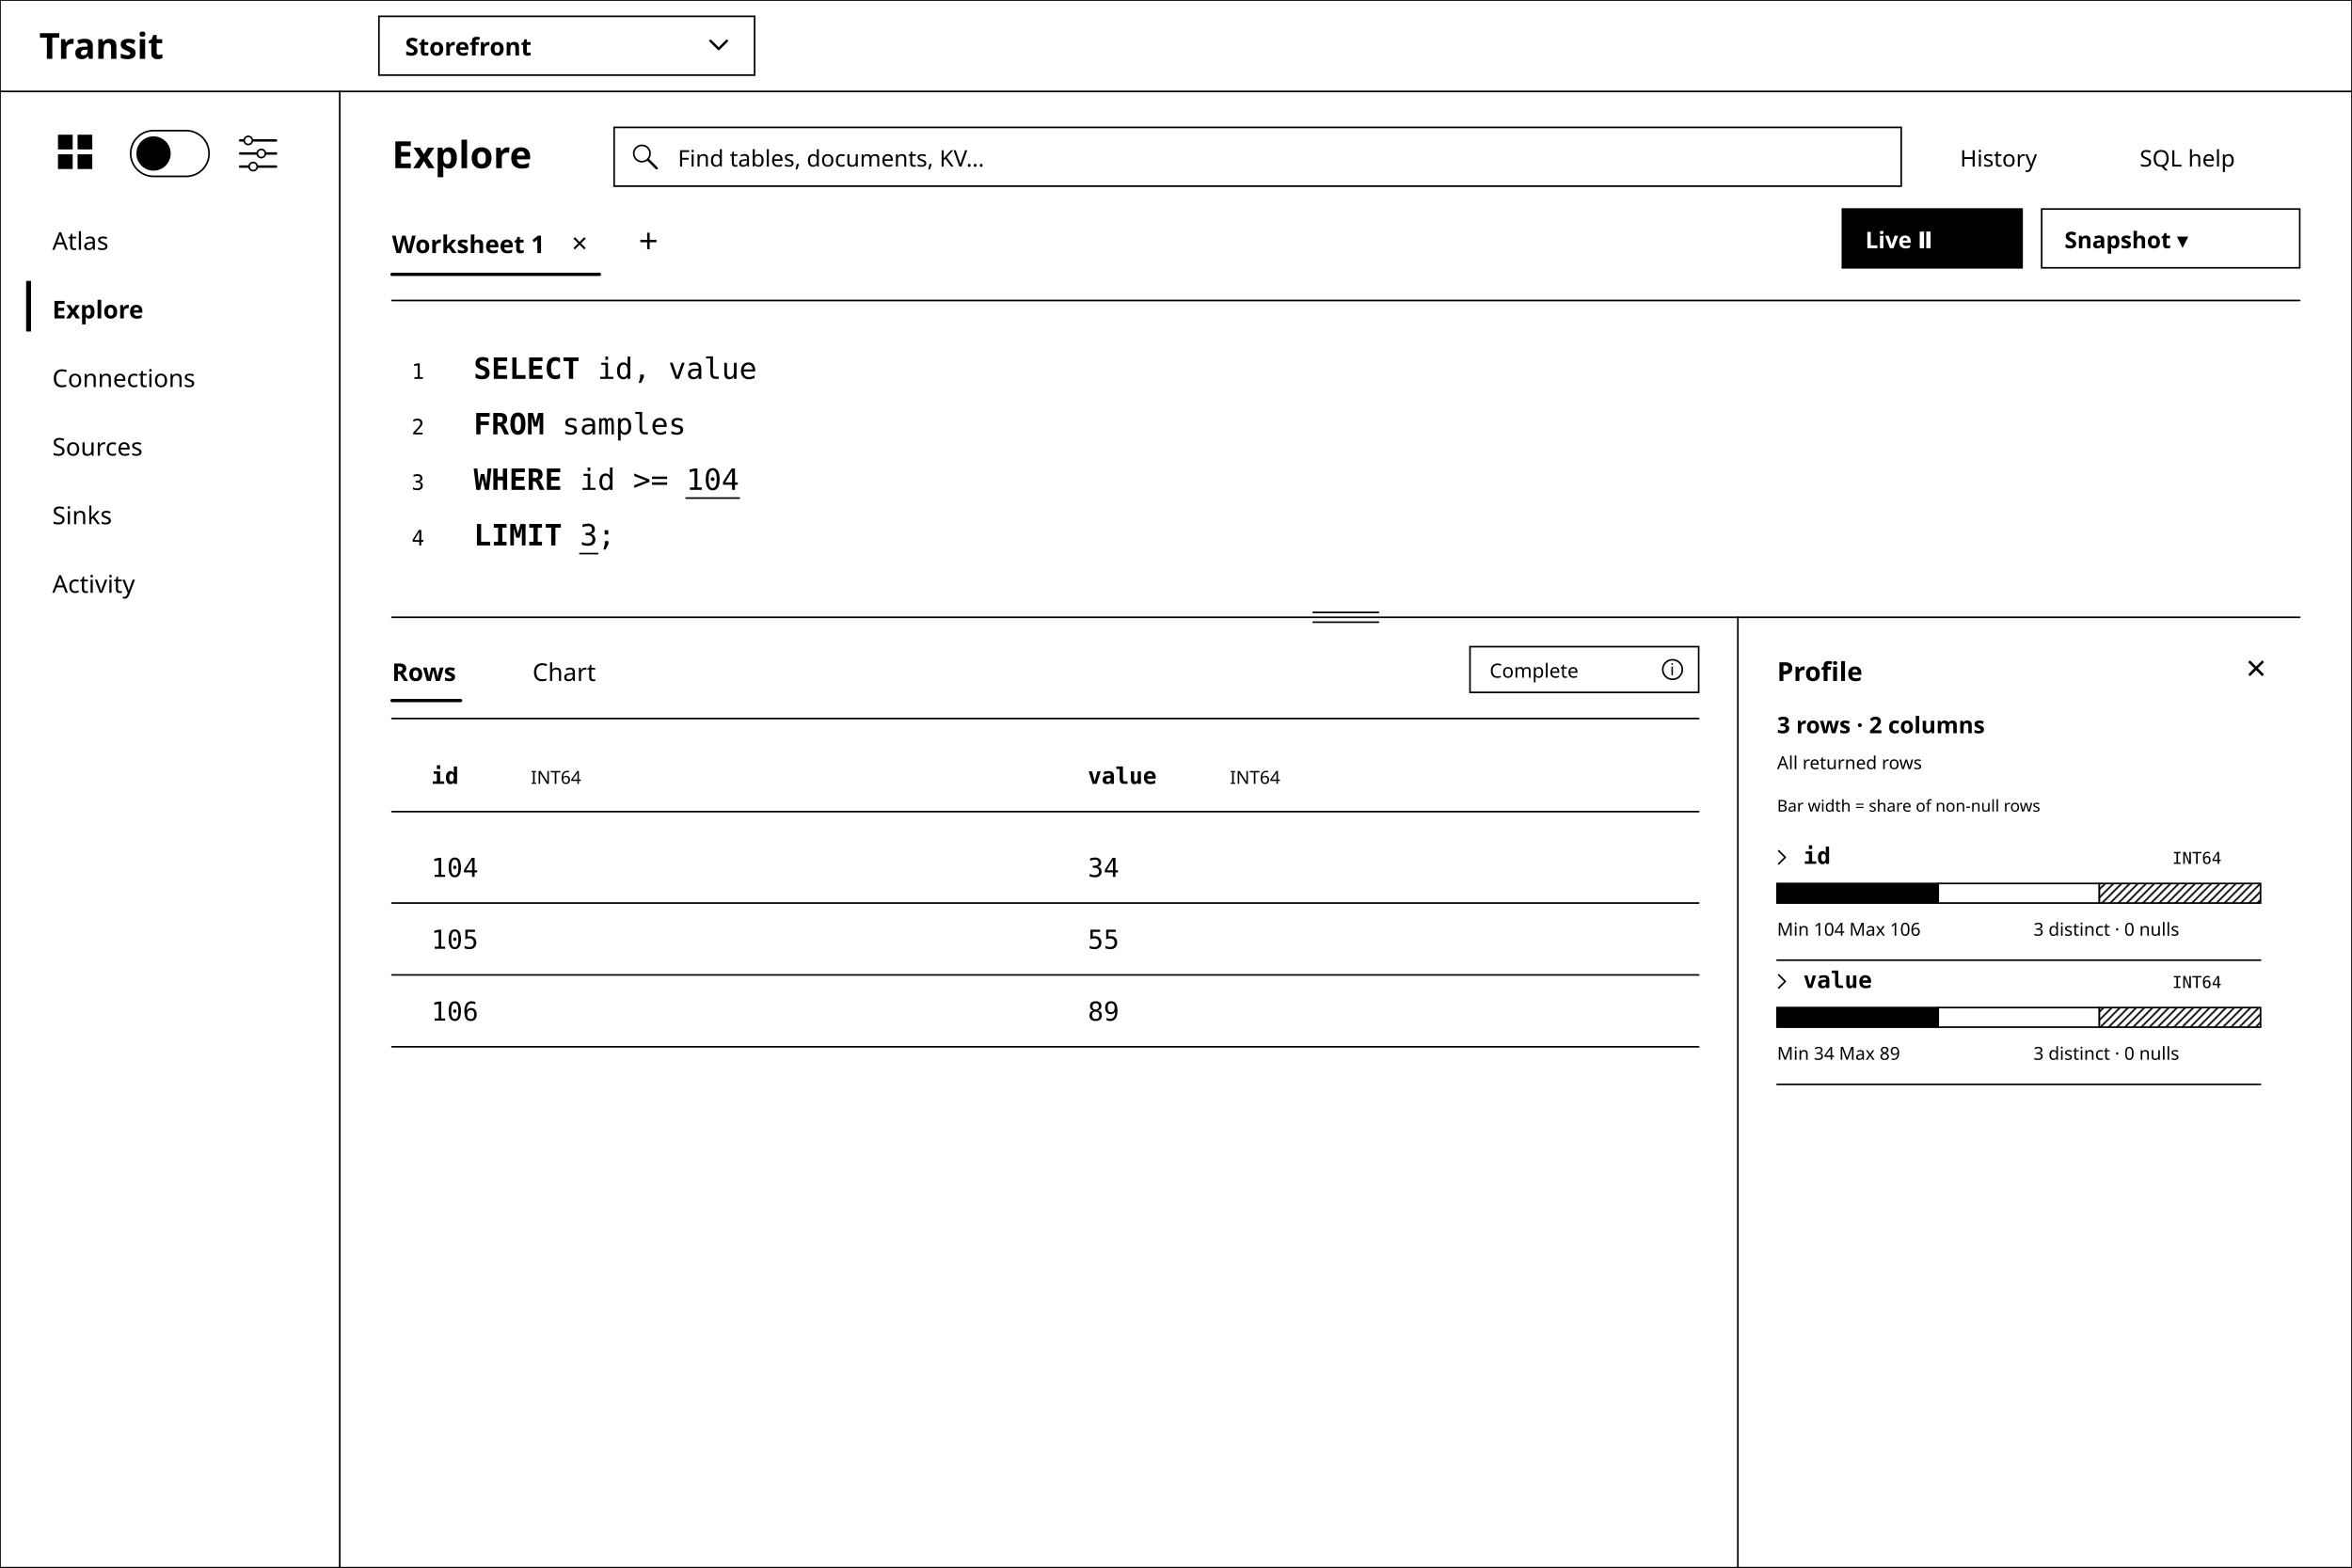
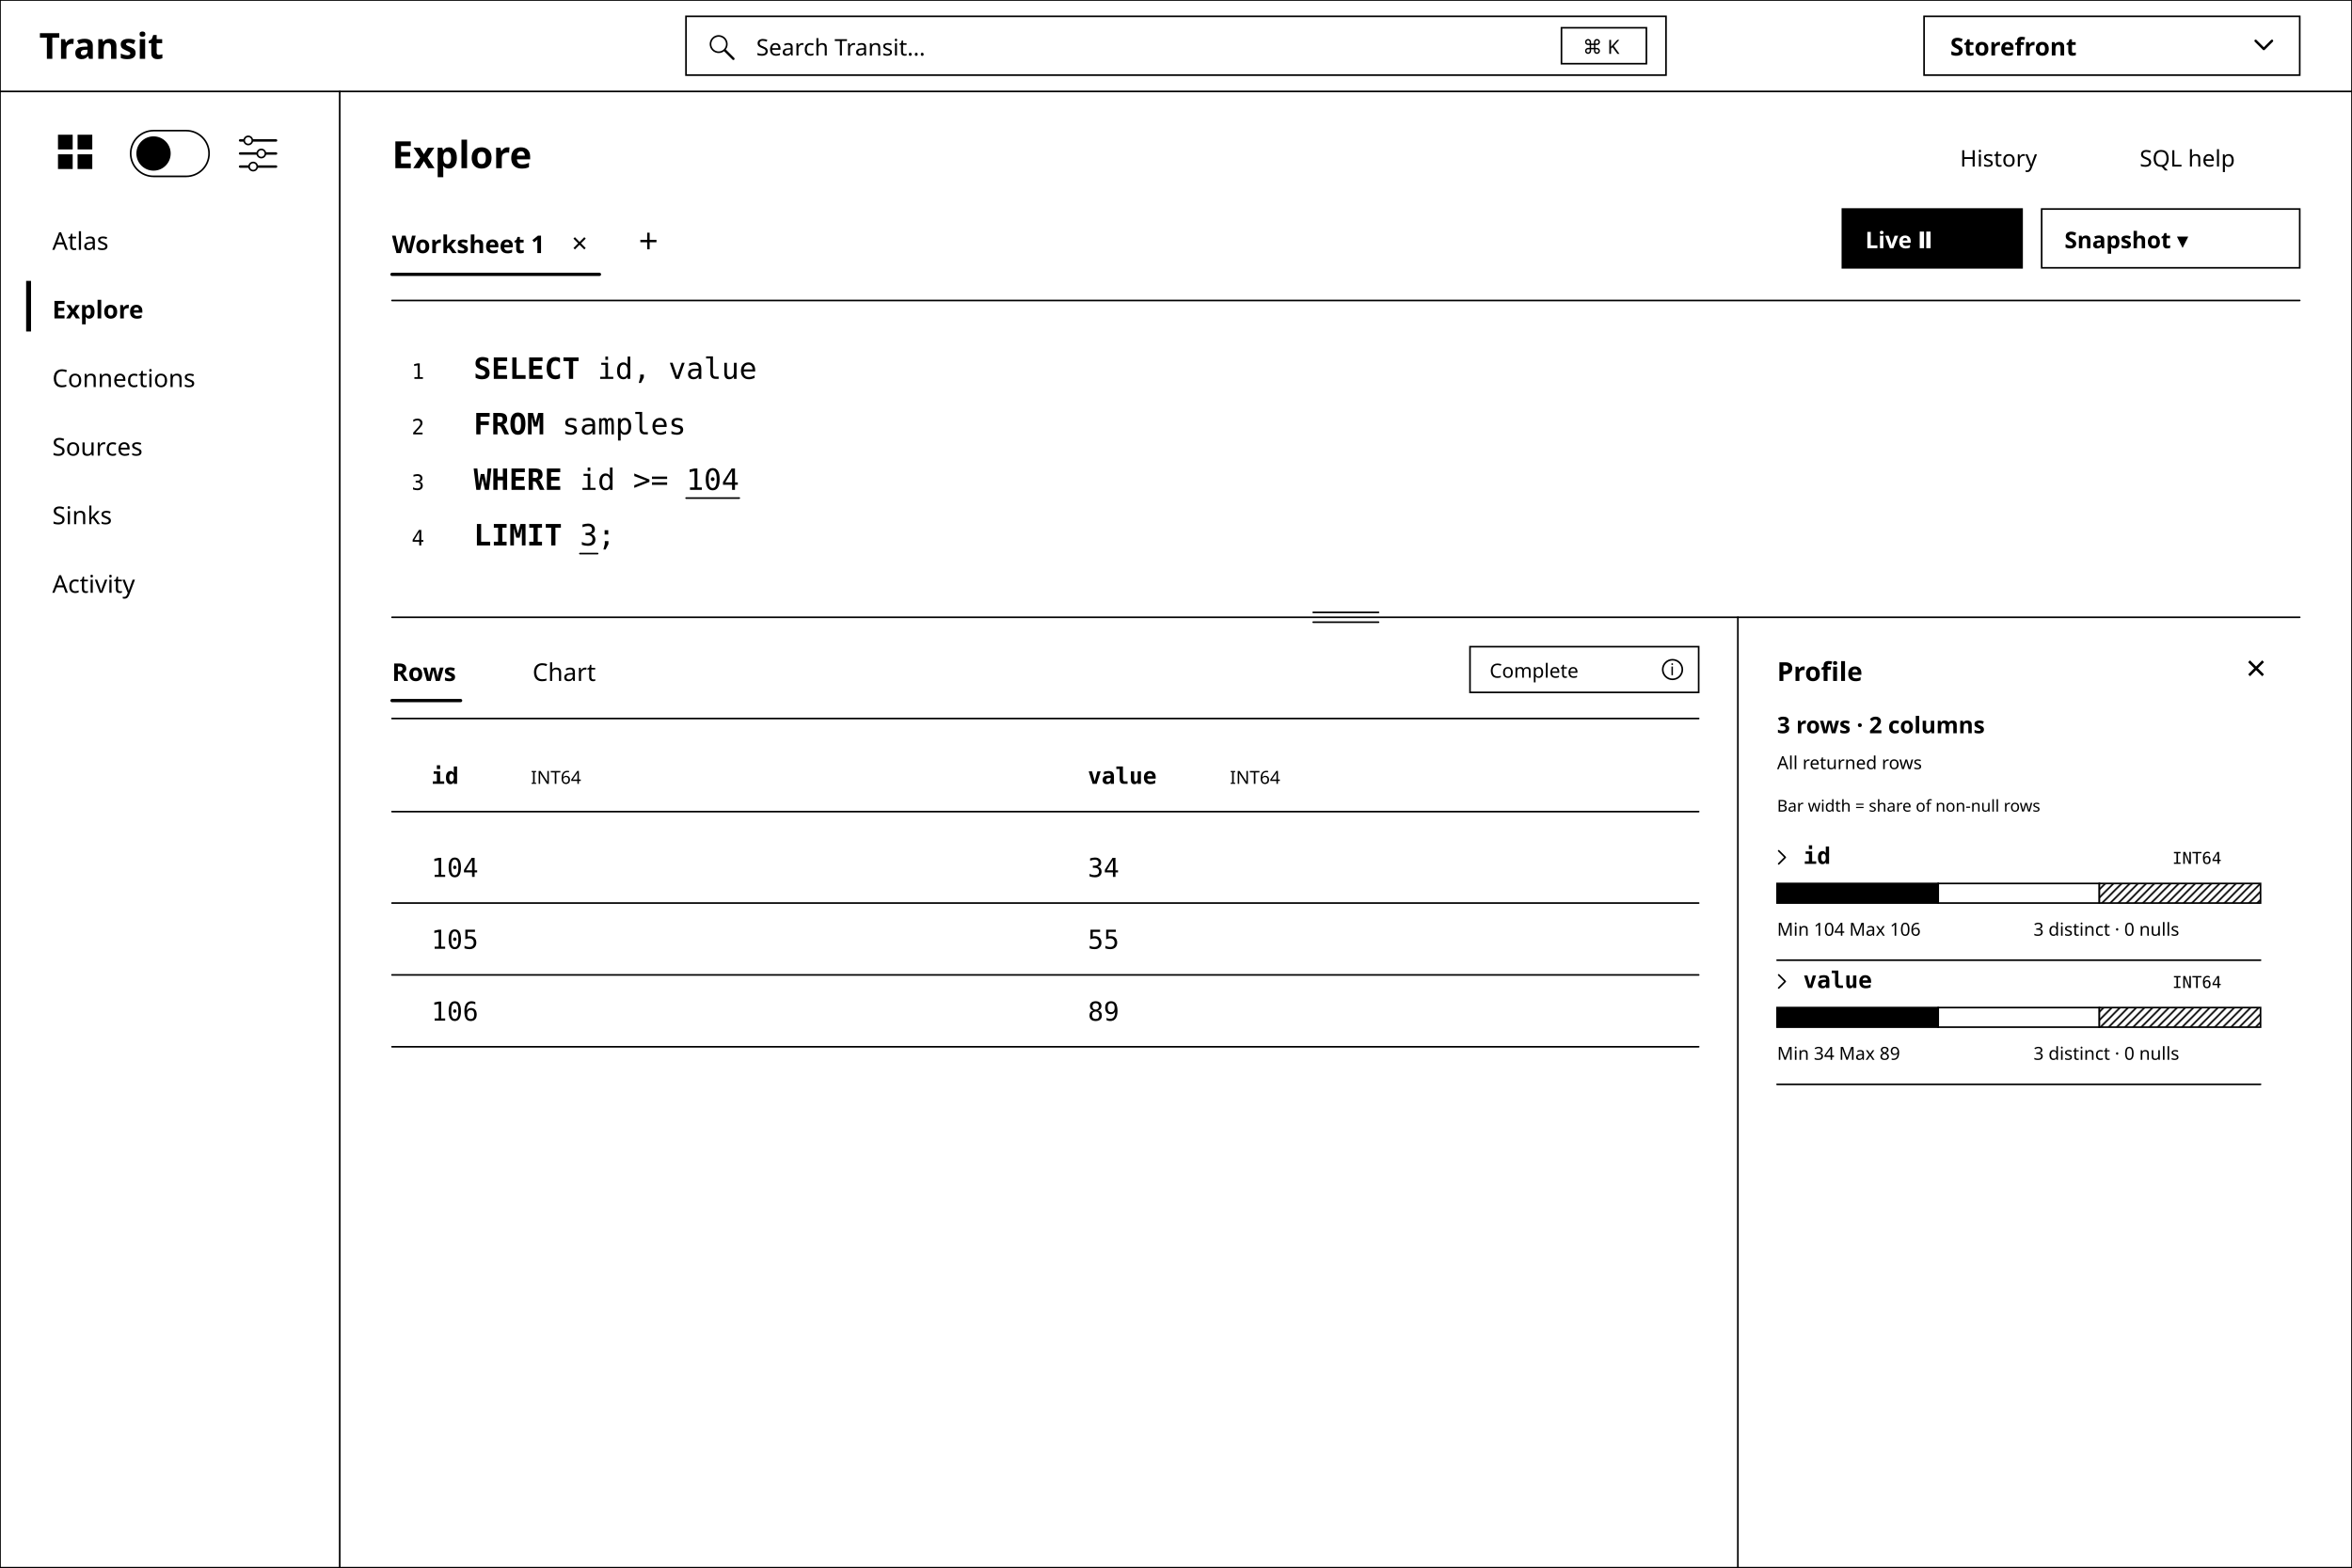
<svg xmlns="http://www.w3.org/2000/svg" width="1440" height="960" viewBox="0 0 1440 960" role="img" aria-labelledby="title desc">
  <rect x="0" y="0" width="1440" height="960" rx="0" fill="white" stroke="black" />
  <text x="24" y="36" font-family="sans-serif" font-size="22" font-weight="700" fill="black">Transit</text>
-   <rect x="232" y="10" width="230" height="36" rx="0" fill="white" stroke="black" />
-   <text x="248" y="34" font-family="sans-serif" font-size="15" font-weight="700" fill="black">Storefront</text>
-   <path d="M435 25 l5 5 l5 -5" fill="none" stroke="black" stroke-width="1.5" stroke-linecap="round" stroke-linejoin="round" />
+   <g role="img" aria-label="Search Transit. Command K or Control K opens context-aware power search.">
+     <rect x="420" y="10" width="600" height="36" rx="0" fill="white" stroke="black" />
+     <circle cx="440" cy="27" r="5" fill="white" stroke="black" />
+     <path d="M444 31 l5 5" fill="none" stroke="black" stroke-width="1.5" stroke-linecap="round" stroke-linejoin="round" />
+     <text x="463" y="34" font-family="sans-serif" font-size="14" font-weight="400" fill="black">Search Transit…</text>
+     <rect x="956" y="17" width="52" height="22" rx="0" fill="white" stroke="black" />
+     <text x="969" y="33" font-family="sans-serif" font-size="12" font-weight="400" fill="black">⌘ K</text>
+   </g>
+   <rect x="1178" y="10" width="230" height="36" rx="0" fill="white" stroke="black" />
+   <text x="1194" y="34" font-family="sans-serif" font-size="15" font-weight="700" fill="black">Storefront</text>
+   <path d="M1381 25 l5 5 l5 -5" fill="none" stroke="black" stroke-width="1.5" stroke-linecap="round" stroke-linejoin="round" />
  <path d="M0 56 H1440" fill="none" stroke="black" stroke-width="1" stroke-linecap="round" stroke-linejoin="round" />
  <path d="M208 56 L208 960" fill="none" stroke="black" stroke-width="1" stroke-linecap="round" stroke-linejoin="round" />
  <g role="img" aria-label="Area: Workspace. Workspace left; Operations right.">
    <rect x="36" y="83" width="8" height="8" rx="0" fill="black" stroke="black" />
    <rect x="36" y="95" width="8" height="8" rx="0" fill="black" stroke="black" />
    <rect x="48" y="83" width="8" height="8" rx="0" fill="black" stroke="black" />
    <rect x="48" y="95" width="8" height="8" rx="0" fill="black" stroke="black" />
    <rect x="80" y="80" width="48" height="28" rx="14" fill="white" stroke="black" />
    <circle cx="94" cy="94" r="10" fill="black" stroke="black" />
    <path d="M147 86 H169" fill="none" stroke="black" stroke-width="1.5" stroke-linecap="round" stroke-linejoin="round" />
    <circle cx="152" cy="86" r="2.5" fill="white" stroke="black" />
    <path d="M147 94 H169" fill="none" stroke="black" stroke-width="1.5" stroke-linecap="round" stroke-linejoin="round" />
    <circle cx="160" cy="94" r="2.5" fill="white" stroke="black" />
    <path d="M147 102 H169" fill="none" stroke="black" stroke-width="1.5" stroke-linecap="round" stroke-linejoin="round" />
    <circle cx="155" cy="102" r="2.5" fill="white" stroke="black" />
  </g>
  <text xml:space="preserve" x="32" y="153" font-family="sans-serif" font-size="15" font-weight="400" fill="black">Atlas</text>
  <rect x="16" y="172" width="3" height="31" rx="0" fill="black" stroke="none" />
  <text xml:space="preserve" x="32" y="195" font-family="sans-serif" font-size="15" font-weight="700" fill="black">Explore</text>
  <text xml:space="preserve" x="32" y="237" font-family="sans-serif" font-size="15" font-weight="400" fill="black">Connections</text>
  <text xml:space="preserve" x="32" y="279" font-family="sans-serif" font-size="15" font-weight="400" fill="black">Sources</text>
  <text xml:space="preserve" x="32" y="321" font-family="sans-serif" font-size="15" font-weight="400" fill="black">Sinks</text>
  <text xml:space="preserve" x="32" y="363" font-family="sans-serif" font-size="15" font-weight="400" fill="black">Activity</text>
  <text xml:space="preserve" x="240" y="103" font-family="sans-serif" font-size="23" font-weight="700" fill="black">Explore</text>
-   <g role="img" aria-label="Find resources: search field">
-     <rect x="376" y="78" width="788" height="36" rx="0" fill="white" stroke="black" />
-     <circle cx="393" cy="94" r="5" fill="white" stroke="black" />
-     <path d="M397 98 L402 103" fill="none" stroke="black" stroke-width="1.5" stroke-linecap="round" stroke-linejoin="round" />
-     <text x="415" y="102" font-family="sans-serif" font-size="14" font-weight="400" fill="black">Find tables, documents, KV…</text>
-   </g>
  <text xml:space="preserve" x="1200" y="102" font-family="sans-serif" font-size="14" font-weight="400" fill="black">History</text>
  <text xml:space="preserve" x="1310" y="102" font-family="sans-serif" font-size="14" font-weight="400" fill="black">SQL help</text>
  <text xml:space="preserve" x="240" y="155" font-family="sans-serif" font-size="15" font-weight="700" fill="black">Worksheet 1</text>
  <text xml:space="preserve" x="350" y="155" font-family="sans-serif" font-size="17" font-weight="400" fill="black">×</text>
  <text xml:space="preserve" x="391" y="155" font-family="sans-serif" font-size="21" font-weight="400" fill="black">+</text>
  <path d="M240 168 H367" fill="none" stroke="black" stroke-width="2" stroke-linecap="round" stroke-linejoin="round" />
  <rect x="1128" y="128" width="110" height="36" rx="0" fill="black" stroke="black" />
  <text x="1142" y="152" font-family="sans-serif" font-size="14" font-weight="700" fill="white">Live  Ⅱ</text>
  <rect x="1250" y="128" width="158" height="36" rx="0" fill="white" stroke="black" />
  <text x="1264" y="152" font-family="sans-serif" font-size="14" font-weight="700" fill="black">Snapshot  ▾</text>
  <path d="M240 184 H1408" fill="none" stroke="black" stroke-width="1" stroke-linecap="round" stroke-linejoin="round" />
  <text xml:space="preserve" x="252" y="232" font-family="monospace" font-size="13" font-weight="400" fill="black">1</text>
  <text xml:space="preserve" x="290" y="232" font-family="monospace" font-size="18" font-weight="700" fill="black">SELECT</text>
  <text xml:space="preserve" x="355.04" y="232" font-family="monospace" font-size="18" font-weight="400" fill="black"> id, value</text>
  <text xml:space="preserve" x="252" y="266" font-family="monospace" font-size="13" font-weight="400" fill="black">2</text>
  <text xml:space="preserve" x="290" y="266" font-family="monospace" font-size="18" font-weight="700" fill="black">FROM</text>
  <text xml:space="preserve" x="333.36" y="266" font-family="monospace" font-size="18" font-weight="400" fill="black"> samples</text>
  <text xml:space="preserve" x="252" y="300" font-family="monospace" font-size="13" font-weight="400" fill="black">3</text>
  <text xml:space="preserve" x="290" y="300" font-family="monospace" font-size="18" font-weight="700" fill="black">WHERE</text>
  <text xml:space="preserve" x="344.2" y="300" font-family="monospace" font-size="18" font-weight="400" fill="black"> id &gt;= </text>
  <text xml:space="preserve" x="420.08" y="300" font-family="monospace" font-size="18" font-weight="400" fill="black">104</text>
  <path d="M420.08 305 H452.6" fill="none" stroke="black" stroke-width="1" stroke-linecap="round" stroke-linejoin="round" />
  <text xml:space="preserve" x="252" y="334" font-family="monospace" font-size="13" font-weight="400" fill="black">4</text>
  <text xml:space="preserve" x="290" y="334" font-family="monospace" font-size="18" font-weight="700" fill="black">LIMIT</text>
  <text xml:space="preserve" x="344.2" y="334" font-family="monospace" font-size="18" font-weight="400" fill="black"> </text>
  <text xml:space="preserve" x="355.04" y="334" font-family="monospace" font-size="18" font-weight="400" fill="black">3</text>
  <path d="M355.04 339 H365.88" fill="none" stroke="black" stroke-width="1" stroke-linecap="round" stroke-linejoin="round" />
  <text xml:space="preserve" x="365.88" y="334" font-family="monospace" font-size="18" font-weight="400" fill="black">;</text>
  <defs>
    <pattern id="stripe" patternUnits="userSpaceOnUse" width="5" height="5">
      <rect width="5" height="5" fill="white" />
      <path d="M-1 1 l2 -2 M0 5 l5 -5 M4 6 l2 -2" stroke="black" stroke-width="1" />
    </pattern>
  </defs>
  <path d="M240 378 H1408" fill="none" stroke="black" stroke-width="1" stroke-linecap="round" stroke-linejoin="round" />
  <path d="M804 375 H844" fill="none" stroke="black" stroke-width="1" stroke-linecap="round" stroke-linejoin="round" />
  <path d="M804 381 H844" fill="none" stroke="black" stroke-width="1" stroke-linecap="round" stroke-linejoin="round" />
  <text x="240" y="417" font-family="sans-serif" font-size="15" font-weight="700" fill="black">Rows</text>
  <text x="326" y="417" font-family="sans-serif" font-size="15" font-weight="400" fill="black">Chart</text>
  <path d="M240 429 H282" fill="none" stroke="black" stroke-width="2" stroke-linecap="round" stroke-linejoin="round" />
  <g role="img" aria-label="Complete — Query info">
    <rect x="900" y="396" width="140" height="28" rx="0" fill="white" stroke="black" />
    <text x="912" y="415" font-family="sans-serif" font-size="12" font-weight="400" fill="black">Complete</text>
    <circle cx="1024" cy="410" r="6" fill="white" stroke="black" />
    <text x="1022.5" y="413.5" font-family="sans-serif" font-size="10" font-weight="400" fill="black">i</text>
  </g>
  <path d="M240 440 H1040" fill="none" stroke="black" stroke-width="1" stroke-linecap="round" stroke-linejoin="round" />
  <text x="264" y="480" font-family="monospace" font-size="14" font-weight="700" fill="black">id</text>
  <text x="325" y="480" font-family="sans-serif" font-size="11" font-weight="400" fill="black">INT64</text>
  <text x="666" y="480" font-family="monospace" font-size="14" font-weight="700" fill="black">value</text>
  <text x="753" y="480" font-family="sans-serif" font-size="11" font-weight="400" fill="black">INT64</text>
  <path d="M240 497 H1040" fill="none" stroke="black" stroke-width="1" stroke-linecap="round" stroke-linejoin="round" />
  <text x="264" y="537" font-family="monospace" font-size="16" font-weight="400" fill="black">104</text>
  <text x="666" y="537" font-family="monospace" font-size="16" font-weight="400" fill="black">34</text>
  <path d="M240 553 H1040" fill="none" stroke="black" stroke-width="1" stroke-linecap="round" stroke-linejoin="round" />
  <text x="264" y="581" font-family="monospace" font-size="16" font-weight="400" fill="black">105</text>
  <text x="666" y="581" font-family="monospace" font-size="16" font-weight="400" fill="black">55</text>
  <path d="M240 597 H1040" fill="none" stroke="black" stroke-width="1" stroke-linecap="round" stroke-linejoin="round" />
  <text x="264" y="625" font-family="monospace" font-size="16" font-weight="400" fill="black">106</text>
  <text x="666" y="625" font-family="monospace" font-size="16" font-weight="400" fill="black">89</text>
  <path d="M240 641 H1040" fill="none" stroke="black" stroke-width="1" stroke-linecap="round" stroke-linejoin="round" />
  <path d="M1064 378 L1064 960" fill="none" stroke="black" stroke-width="1" stroke-linecap="round" stroke-linejoin="round" />
  <text x="1088" y="417" font-family="sans-serif" font-size="16" font-weight="700" fill="black">Profile</text>
  <g role="img" aria-label="Close Profile panel">
    <text x="1375" y="417" font-family="sans-serif" font-size="22" font-weight="400" fill="black">×</text>
  </g>
  <text x="1088" y="449" font-family="sans-serif" font-size="14" font-weight="700" fill="black">3 rows · 2 columns</text>
  <text x="1088" y="471" font-family="sans-serif" font-size="11" font-weight="400" fill="black">All returned rows</text>
  <text x="1088" y="497" font-family="sans-serif" font-size="10" font-weight="400" fill="black">Bar width = share of non-null rows</text>
  <g role="img" aria-label="id: 3 distinct non-null values; 0 nulls. Bar widths show shares of 3 non-null rows: 104: 1; 105: 1; 106: 1">
    <path d="M1089 521 l4 4 l-4 4" fill="none" stroke="black" stroke-width="1" stroke-linecap="round" stroke-linejoin="round" />
    <text x="1104" y="529" font-family="monospace" font-size="14" font-weight="700" fill="black">id</text>
    <text x="1330" y="529" font-family="monospace" font-size="10" font-weight="400" fill="black">INT64</text>
    <g>
      <rect x="1088" y="541" width="98.667" height="12" rx="0" fill="black" stroke="black" />
    </g>
    <g>
      <rect x="1186.667" y="541" width="98.667" height="12" rx="0" fill="white" stroke="black" />
    </g>
    <g>
      <rect x="1285.333" y="541" width="98.667" height="12" rx="0" fill="url(#stripe)" stroke="black" />
    </g>
    <text x="1088" y="573" font-family="sans-serif" font-size="11" font-weight="400" fill="black">Min 104   Max 106</text>
    <text x="1245" y="573" font-family="sans-serif" font-size="11" font-weight="400" fill="black">3 distinct · 0 nulls</text>
    <path d="M1088 588 H1384" fill="none" stroke="black" stroke-width="1" stroke-linecap="round" stroke-linejoin="round" />
  </g>
  <g role="img" aria-label="value: 3 distinct non-null values; 0 nulls. Bar widths show shares of 3 non-null rows: 34–52: 1; 53–71: 1; 72–90: 1">
    <path d="M1089 597 l4 4 l-4 4" fill="none" stroke="black" stroke-width="1" stroke-linecap="round" stroke-linejoin="round" />
    <text x="1104" y="605" font-family="monospace" font-size="14" font-weight="700" fill="black">value</text>
    <text x="1330" y="605" font-family="monospace" font-size="10" font-weight="400" fill="black">INT64</text>
    <g>
      <rect x="1088" y="617" width="98.667" height="12" rx="0" fill="black" stroke="black" />
    </g>
    <g>
      <rect x="1186.667" y="617" width="98.667" height="12" rx="0" fill="white" stroke="black" />
    </g>
    <g>
      <rect x="1285.333" y="617" width="98.667" height="12" rx="0" fill="url(#stripe)" stroke="black" />
    </g>
    <text x="1088" y="649" font-family="sans-serif" font-size="11" font-weight="400" fill="black">Min 34   Max 89</text>
    <text x="1245" y="649" font-family="sans-serif" font-size="11" font-weight="400" fill="black">3 distinct · 0 nulls</text>
    <path d="M1088 664 H1384" fill="none" stroke="black" stroke-width="1" stroke-linecap="round" stroke-linejoin="round" />
  </g>
</svg>
